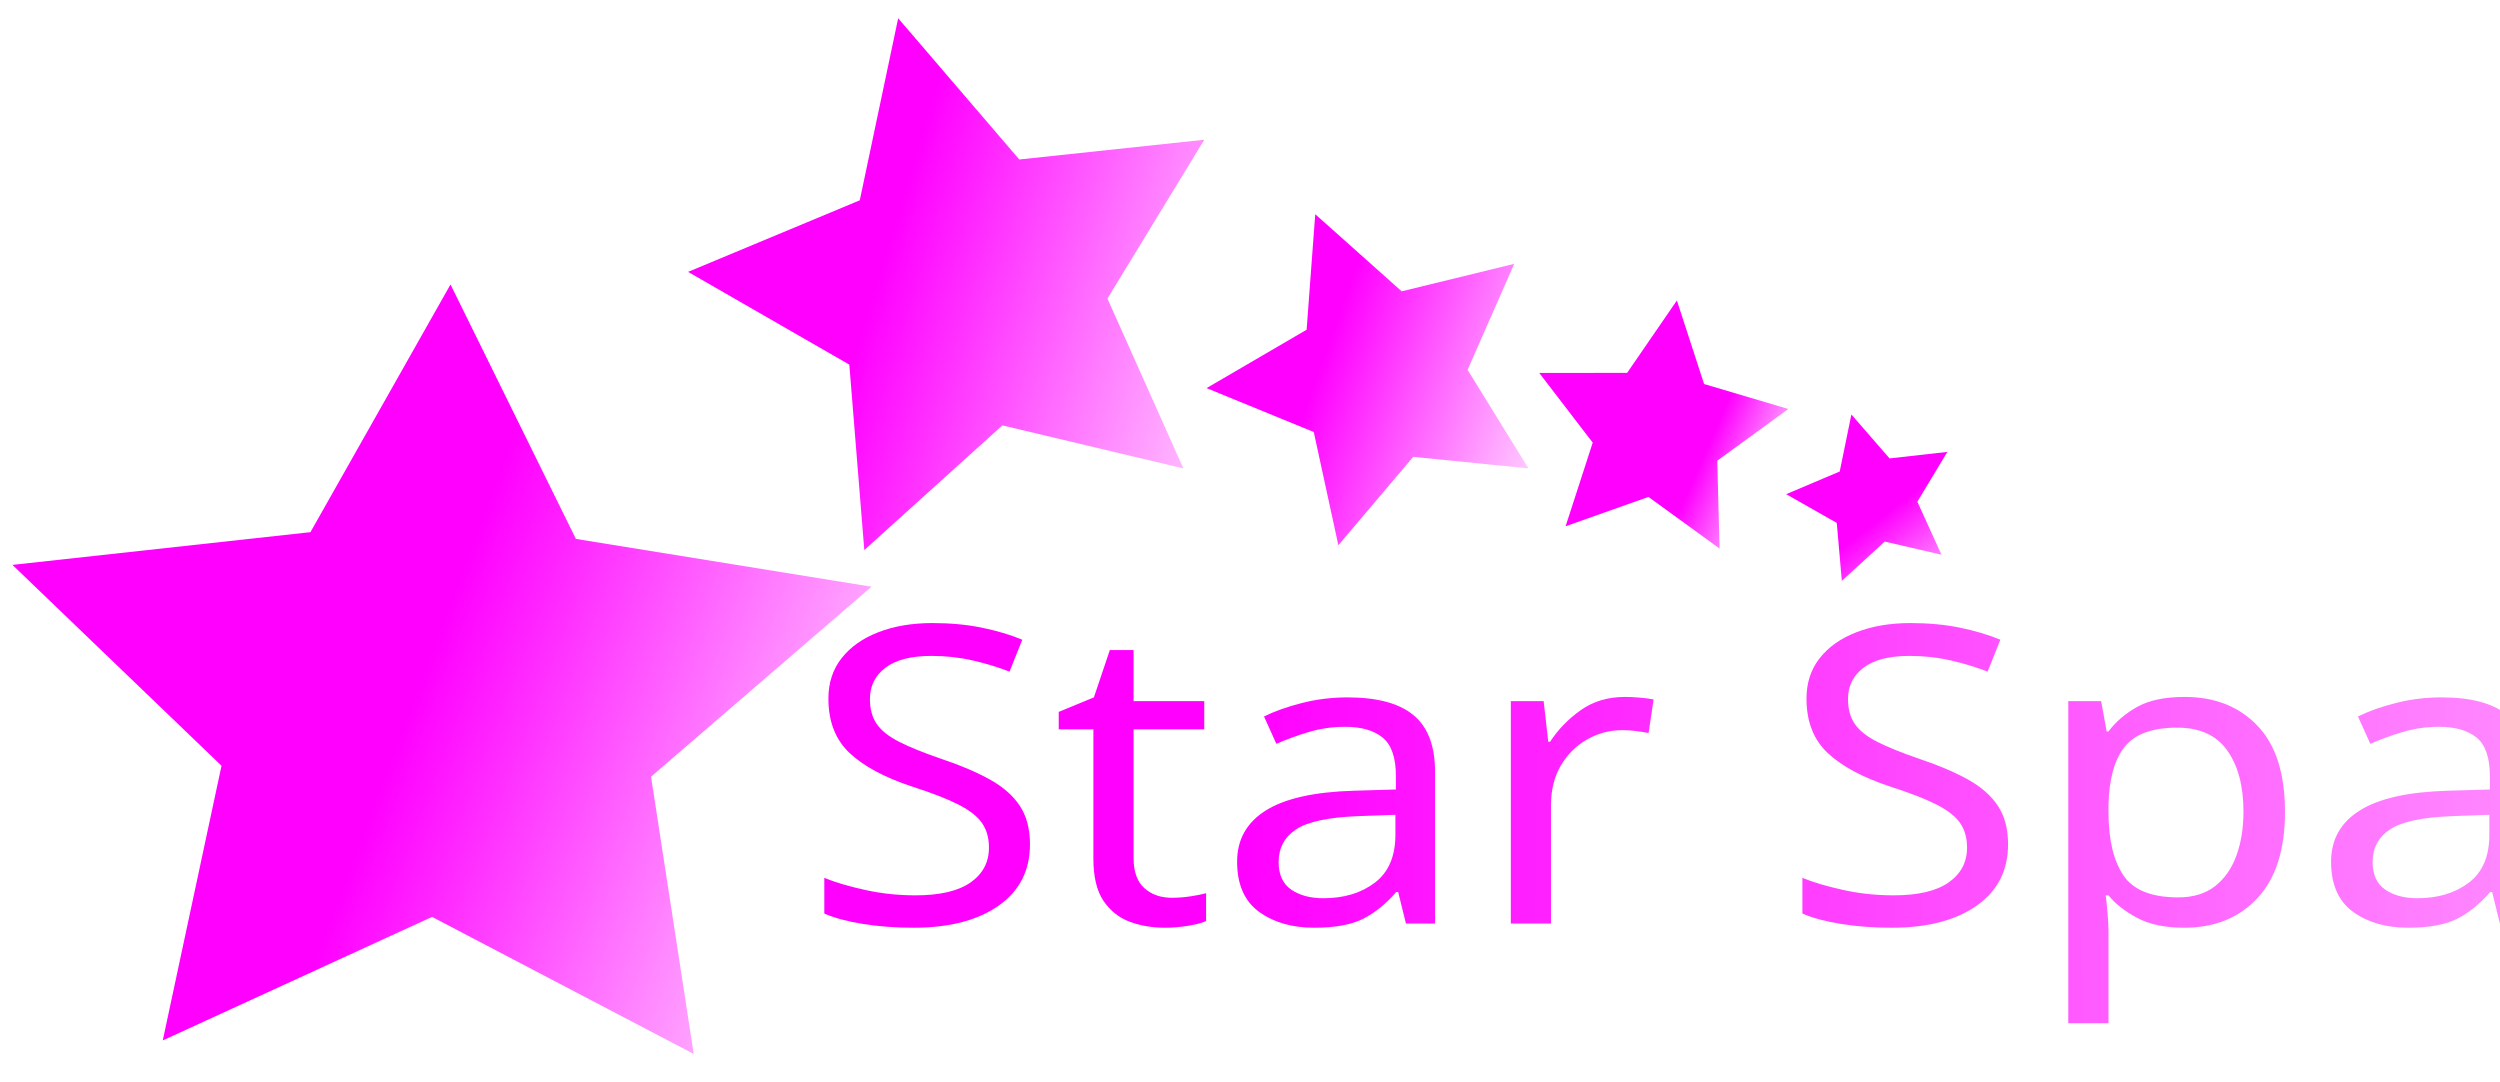
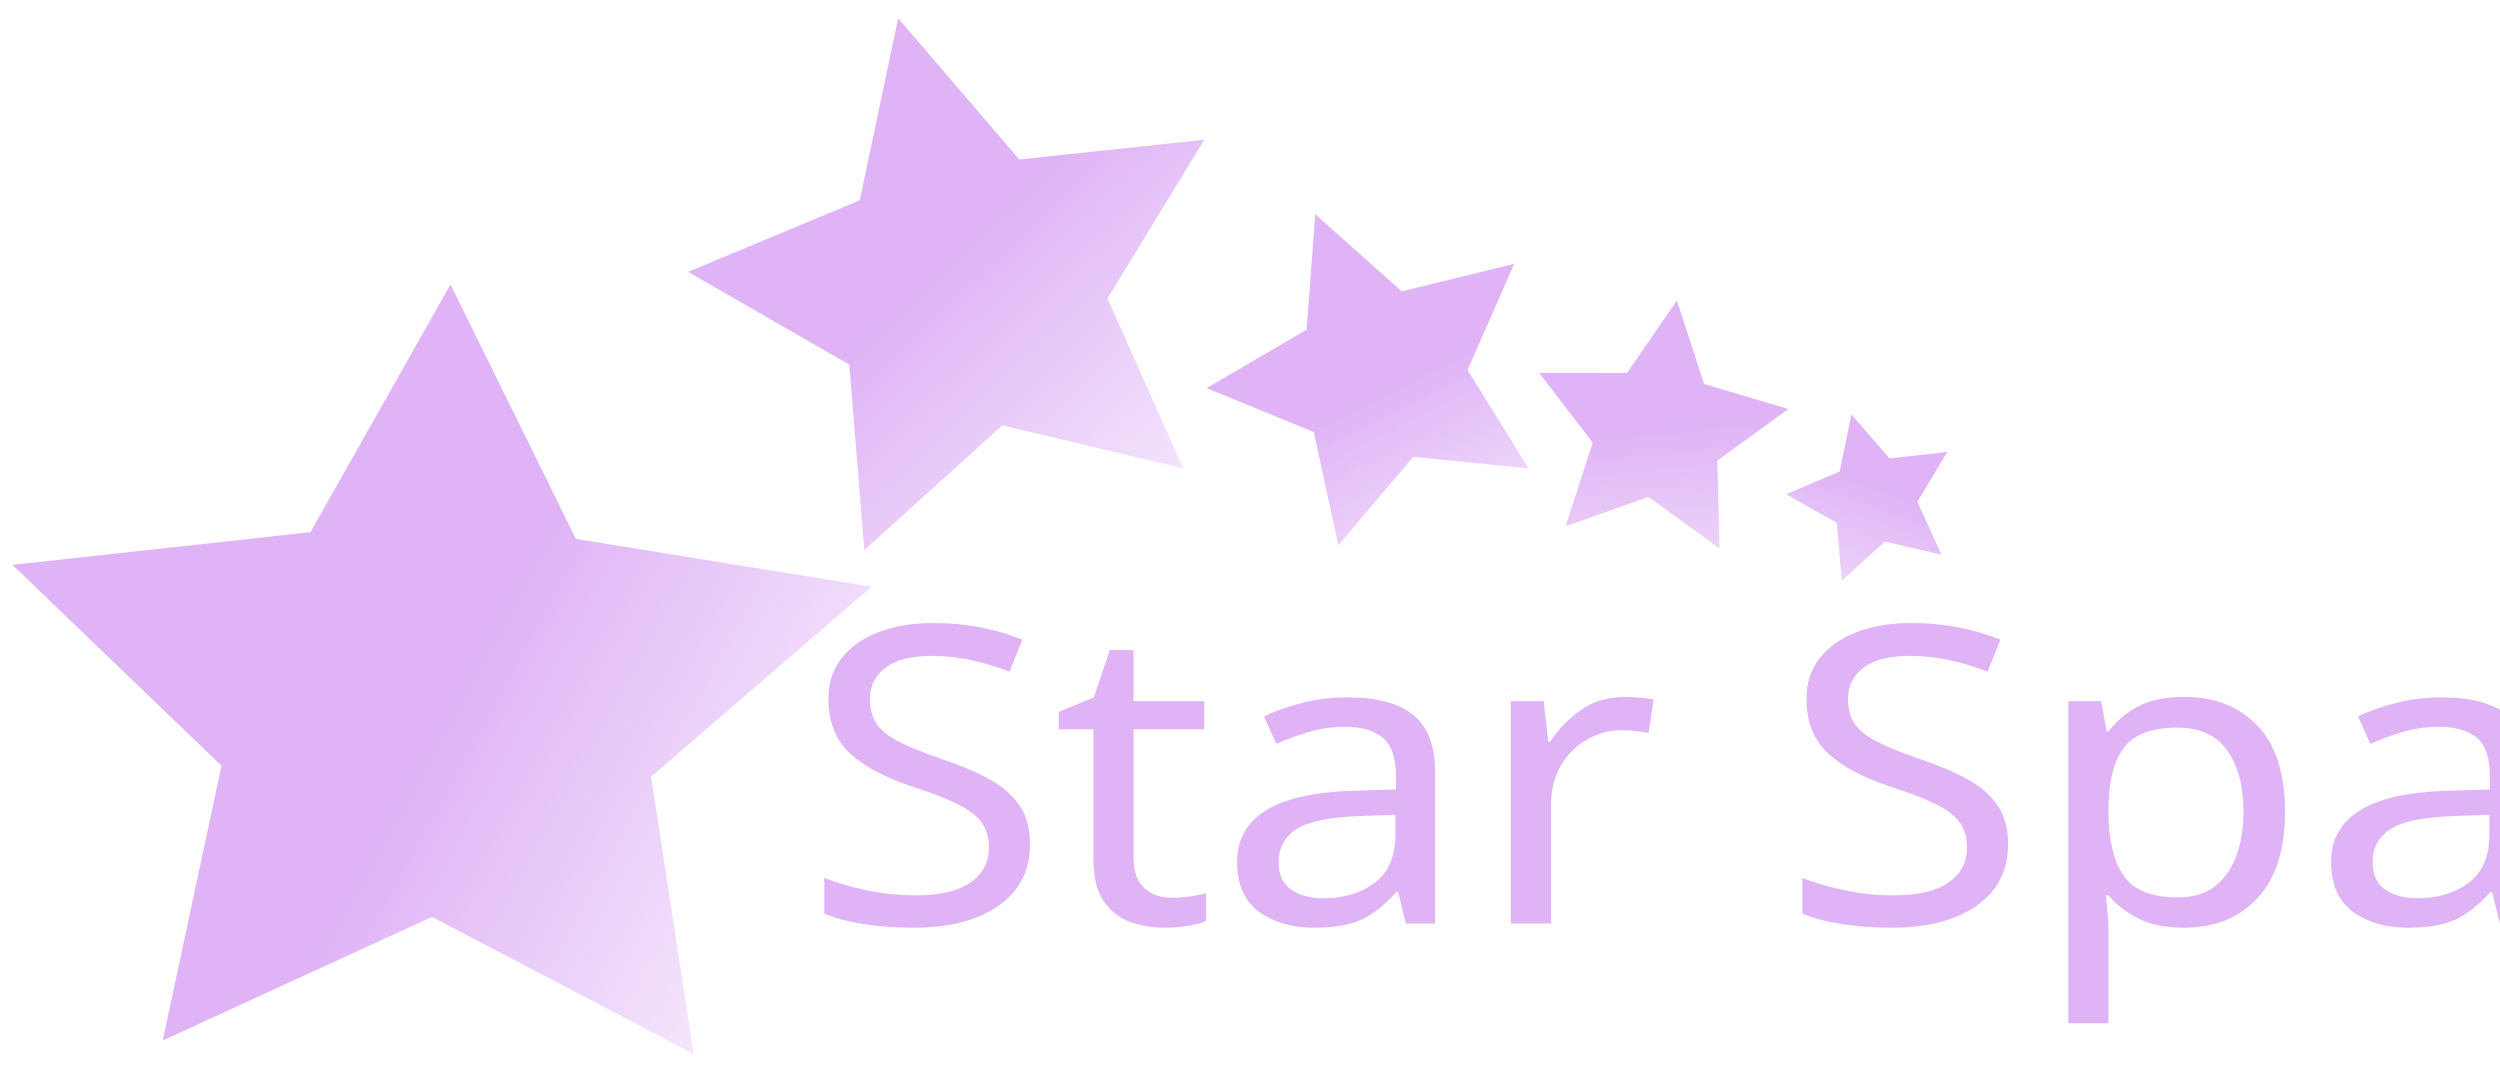
<svg xmlns="http://www.w3.org/2000/svg" xmlns:xlink="http://www.w3.org/1999/xlink" width="148mm" height="64mm" viewBox="0 0 148 64">
  <defs>
-     <linearGradient id="f">
-       <stop offset="0" stop-color="#f0f" />
-       <stop offset="1" stop-color="#f0f" stop-opacity="0" />
-     </linearGradient>
    <linearGradient id="e">
-       <stop offset="0" stop-color="#f0f" />
-       <stop offset="1" stop-color="#f0f" stop-opacity="0" />
+       <stop offset="0" stop-color="#dfb3f6" />
+       <stop offset="1" stop-color="#dfb3f6" stop-opacity="0" />
    </linearGradient>
    <linearGradient id="d">
-       <stop offset="0" stop-color="#f0f" />
-       <stop offset="1" stop-color="#f0f" stop-opacity="0" />
+       <stop offset="0" stop-color="#dfb3f6" />
+       <stop offset="1" stop-color="#dfb3f6" stop-opacity="0" />
    </linearGradient>
    <linearGradient id="c">
-       <stop offset="0" stop-color="#f0f" />
-       <stop offset="1" stop-color="#f0f" stop-opacity="0" />
+       <stop offset="0" stop-color="#dfb3f6" />
+       <stop offset="1" stop-color="#dfb3f6" stop-opacity="0" />
    </linearGradient>
    <linearGradient id="b">
-       <stop offset="0" stop-color="#f0f" />
-       <stop offset="1" stop-color="#f0f" stop-opacity="0" />
+       <stop offset="0" stop-color="#dfb3f6" />
+       <stop offset="1" stop-color="#dfb3f6" stop-opacity="0" />
    </linearGradient>
    <linearGradient id="a">
-       <stop offset="0" stop-color="#f0f" />
-       <stop offset="1" stop-color="#f0f" stop-opacity="0" />
+       <stop offset="0" stop-color="#dfb3f6" />
+       <stop offset="1" stop-color="#dfb3f6" stop-opacity="0" />
    </linearGradient>
-     <linearGradient xlink:href="#a" id="g" x1="27.17" y1="124.575" x2="66.881" y2="138.603" gradientUnits="userSpaceOnUse" />
-     <linearGradient xlink:href="#b" id="j" x1="64.581" y1="147.041" x2="92.311" y2="155.432" gradientUnits="userSpaceOnUse" />
-     <linearGradient xlink:href="#c" id="k" x1="90.122" y1="154.338" x2="106.541" y2="160.176" gradientUnits="userSpaceOnUse" />
-     <linearGradient xlink:href="#d" id="l" x1="113.838" y1="157.257" x2="119.676" y2="159.811" gradientUnits="userSpaceOnUse" />
-     <linearGradient xlink:href="#e" id="m" x1="124.784" y1="162" x2="129.892" y2="168.568" gradientUnits="userSpaceOnUse" />
-     <linearGradient xlink:href="#f" id="i" x1="313.037" y1="678.476" x2="763.975" y2="682.613" gradientUnits="userSpaceOnUse" />
-     <path id="h" d="M233.054 624.695h433.011v132.386H233.054z" />
+     <linearGradient xlink:href="#a" id="f" x1="32.24" y1="117.334" x2="68.571" y2="135.888" gradientUnits="userSpaceOnUse" />
+     <linearGradient xlink:href="#b" id="h" x1="67.865" y1="147.77" x2="88.297" y2="169.297" gradientUnits="userSpaceOnUse" />
+     <linearGradient xlink:href="#c" id="i" x1="94.5" y1="155.068" x2="102.892" y2="171.487" gradientUnits="userSpaceOnUse" />
+     <linearGradient xlink:href="#d" id="j" x1="110.554" y1="157.622" x2="112.378" y2="175.865" gradientUnits="userSpaceOnUse" />
+     <linearGradient xlink:href="#e" id="k" x1="123.689" y1="161.27" x2="118.581" y2="175.5" gradientUnits="userSpaceOnUse" />
+     <path id="g" d="M233.054 624.695h433.011v132.386H233.054z" />
  </defs>
  <g fill="#f0f">
-     <path d="M48.527 144.486l-17.935-10.062-18.457 9.07 4.027-20.166-14.33-14.75 20.425-2.402 9.6-18.187 8.596 18.683 20.263 3.51-15.112 13.948z" transform="matrix(.86368 0 0 .80626 -.845 -54.101)" fill="url(#g)" />
-     <text transform="matrix(.31649 0 0 .28792 -26.34 -144.693)" style="-inkscape-font-specification:'Vladimir Script, Normal';font-variant-ligatures:normal;font-variant-caps:normal;font-variant-numeric:normal;font-variant-east-asian:normal;white-space:pre;shape-inside:url(#h)" font-weight="400" font-size="85.333" font-family="Vladimir Script" fill="url(#i)">
+     <path d="M48.527 144.486l-17.935-10.062-18.457 9.07 4.027-20.166-14.33-14.75 20.425-2.402 9.6-18.187 8.596 18.683 20.263 3.51-15.112 13.948z" transform="matrix(.86368 0 0 .80626 -.845 -54.101)" fill="url(#f)" />
+     <text transform="matrix(.31649 0 0 .28792 -26.34 -144.693)" style="-inkscape-font-specification:'Vladimir Script, Normal';font-variant-ligatures:normal;font-variant-caps:normal;font-variant-numeric:normal;font-variant-east-asian:normal;white-space:pre;shape-inside:url(#g)" font-weight="400" font-size="85.333" font-family="Vladimir Script" fill="#dfb3f6">
      <tspan x="233.055" y="692.436">Star Spa</tspan>
    </text>
-     <path d="M82.095 160.176l-10.715-2.548-8.173 7.382-.887-10.978-9.546-5.491 10.165-4.237 2.273-10.776 7.17 8.36 10.952-1.169-5.734 9.403z" fill="url(#j)" transform="translate(-12.04 -132.446)" />
-     <path d="M102.527 160.176l-6.823-.686-4.433 5.232-1.456-6.7-6.346-2.6 5.923-3.456.51-6.838 5.118 4.565 6.661-1.627-2.76 6.277z" fill="url(#k)" transform="translate(-12.04 -132.446)" />
-     <path d="M113.838 164.919l-4.21-3.056-4.904 1.736 1.605-4.949-3.166-4.127 5.202-.002 2.947-4.287 1.61 4.947 4.988 1.478-4.208 3.06z" fill="url(#l)" transform="translate(-12.04 -132.446)" />
-     <path d="M126.973 165.284l-3.355-.776-2.541 2.324-.3-3.43-2.995-1.7 3.17-1.344.69-3.374 2.259 2.6 3.422-.386-1.775 2.95z" fill="url(#m)" transform="translate(-12.04 -132.446)" />
+     <path d="M82.095 160.176l-10.715-2.548-8.173 7.382-.887-10.978-9.546-5.491 10.165-4.237 2.273-10.776 7.17 8.36 10.952-1.169-5.734 9.403z" fill="url(#h)" transform="translate(-12.04 -132.446)" />
+     <path d="M102.527 160.176l-6.823-.686-4.433 5.232-1.456-6.7-6.346-2.6 5.923-3.456.51-6.838 5.118 4.565 6.661-1.627-2.76 6.277z" fill="url(#i)" transform="translate(-12.04 -132.446)" />
+     <path d="M113.838 164.919l-4.21-3.056-4.904 1.736 1.605-4.949-3.166-4.127 5.202-.002 2.947-4.287 1.61 4.947 4.988 1.478-4.208 3.06z" fill="url(#j)" transform="translate(-12.04 -132.446)" />
+     <path d="M126.973 165.284l-3.355-.776-2.541 2.324-.3-3.43-2.995-1.7 3.17-1.344.69-3.374 2.259 2.6 3.422-.386-1.775 2.95z" fill="url(#k)" transform="translate(-12.04 -132.446)" />
  </g>
</svg>
